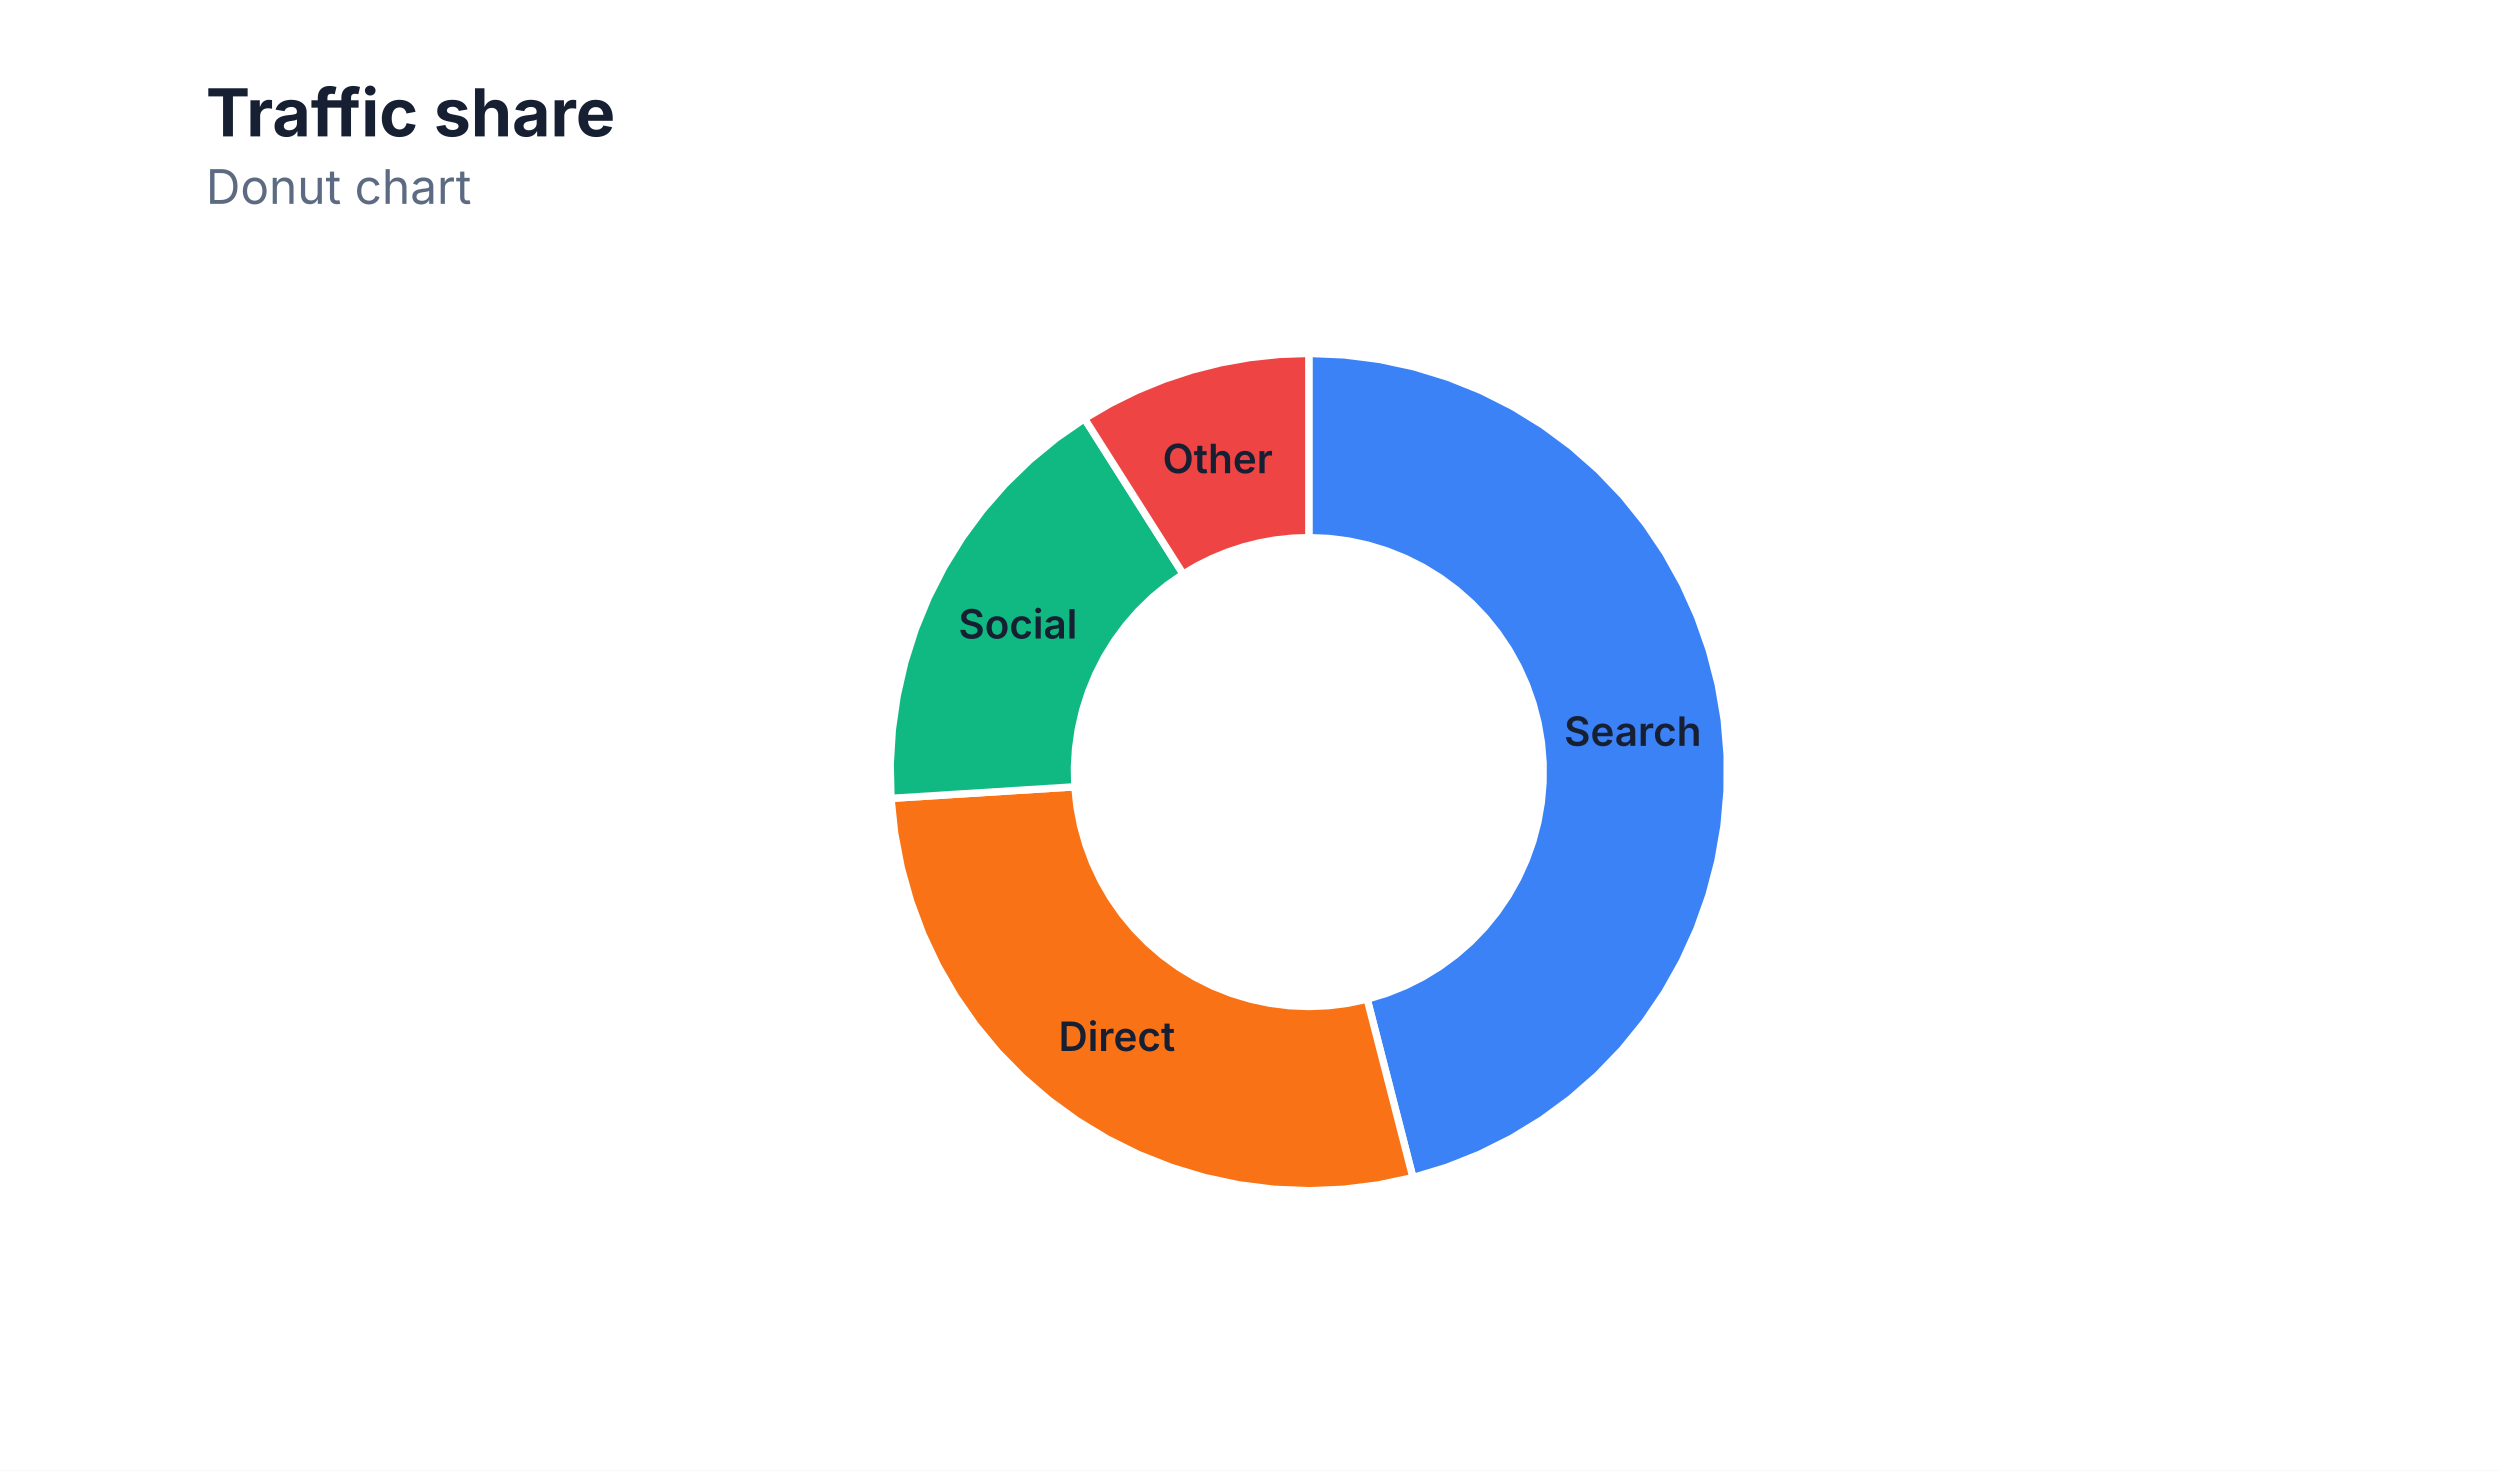
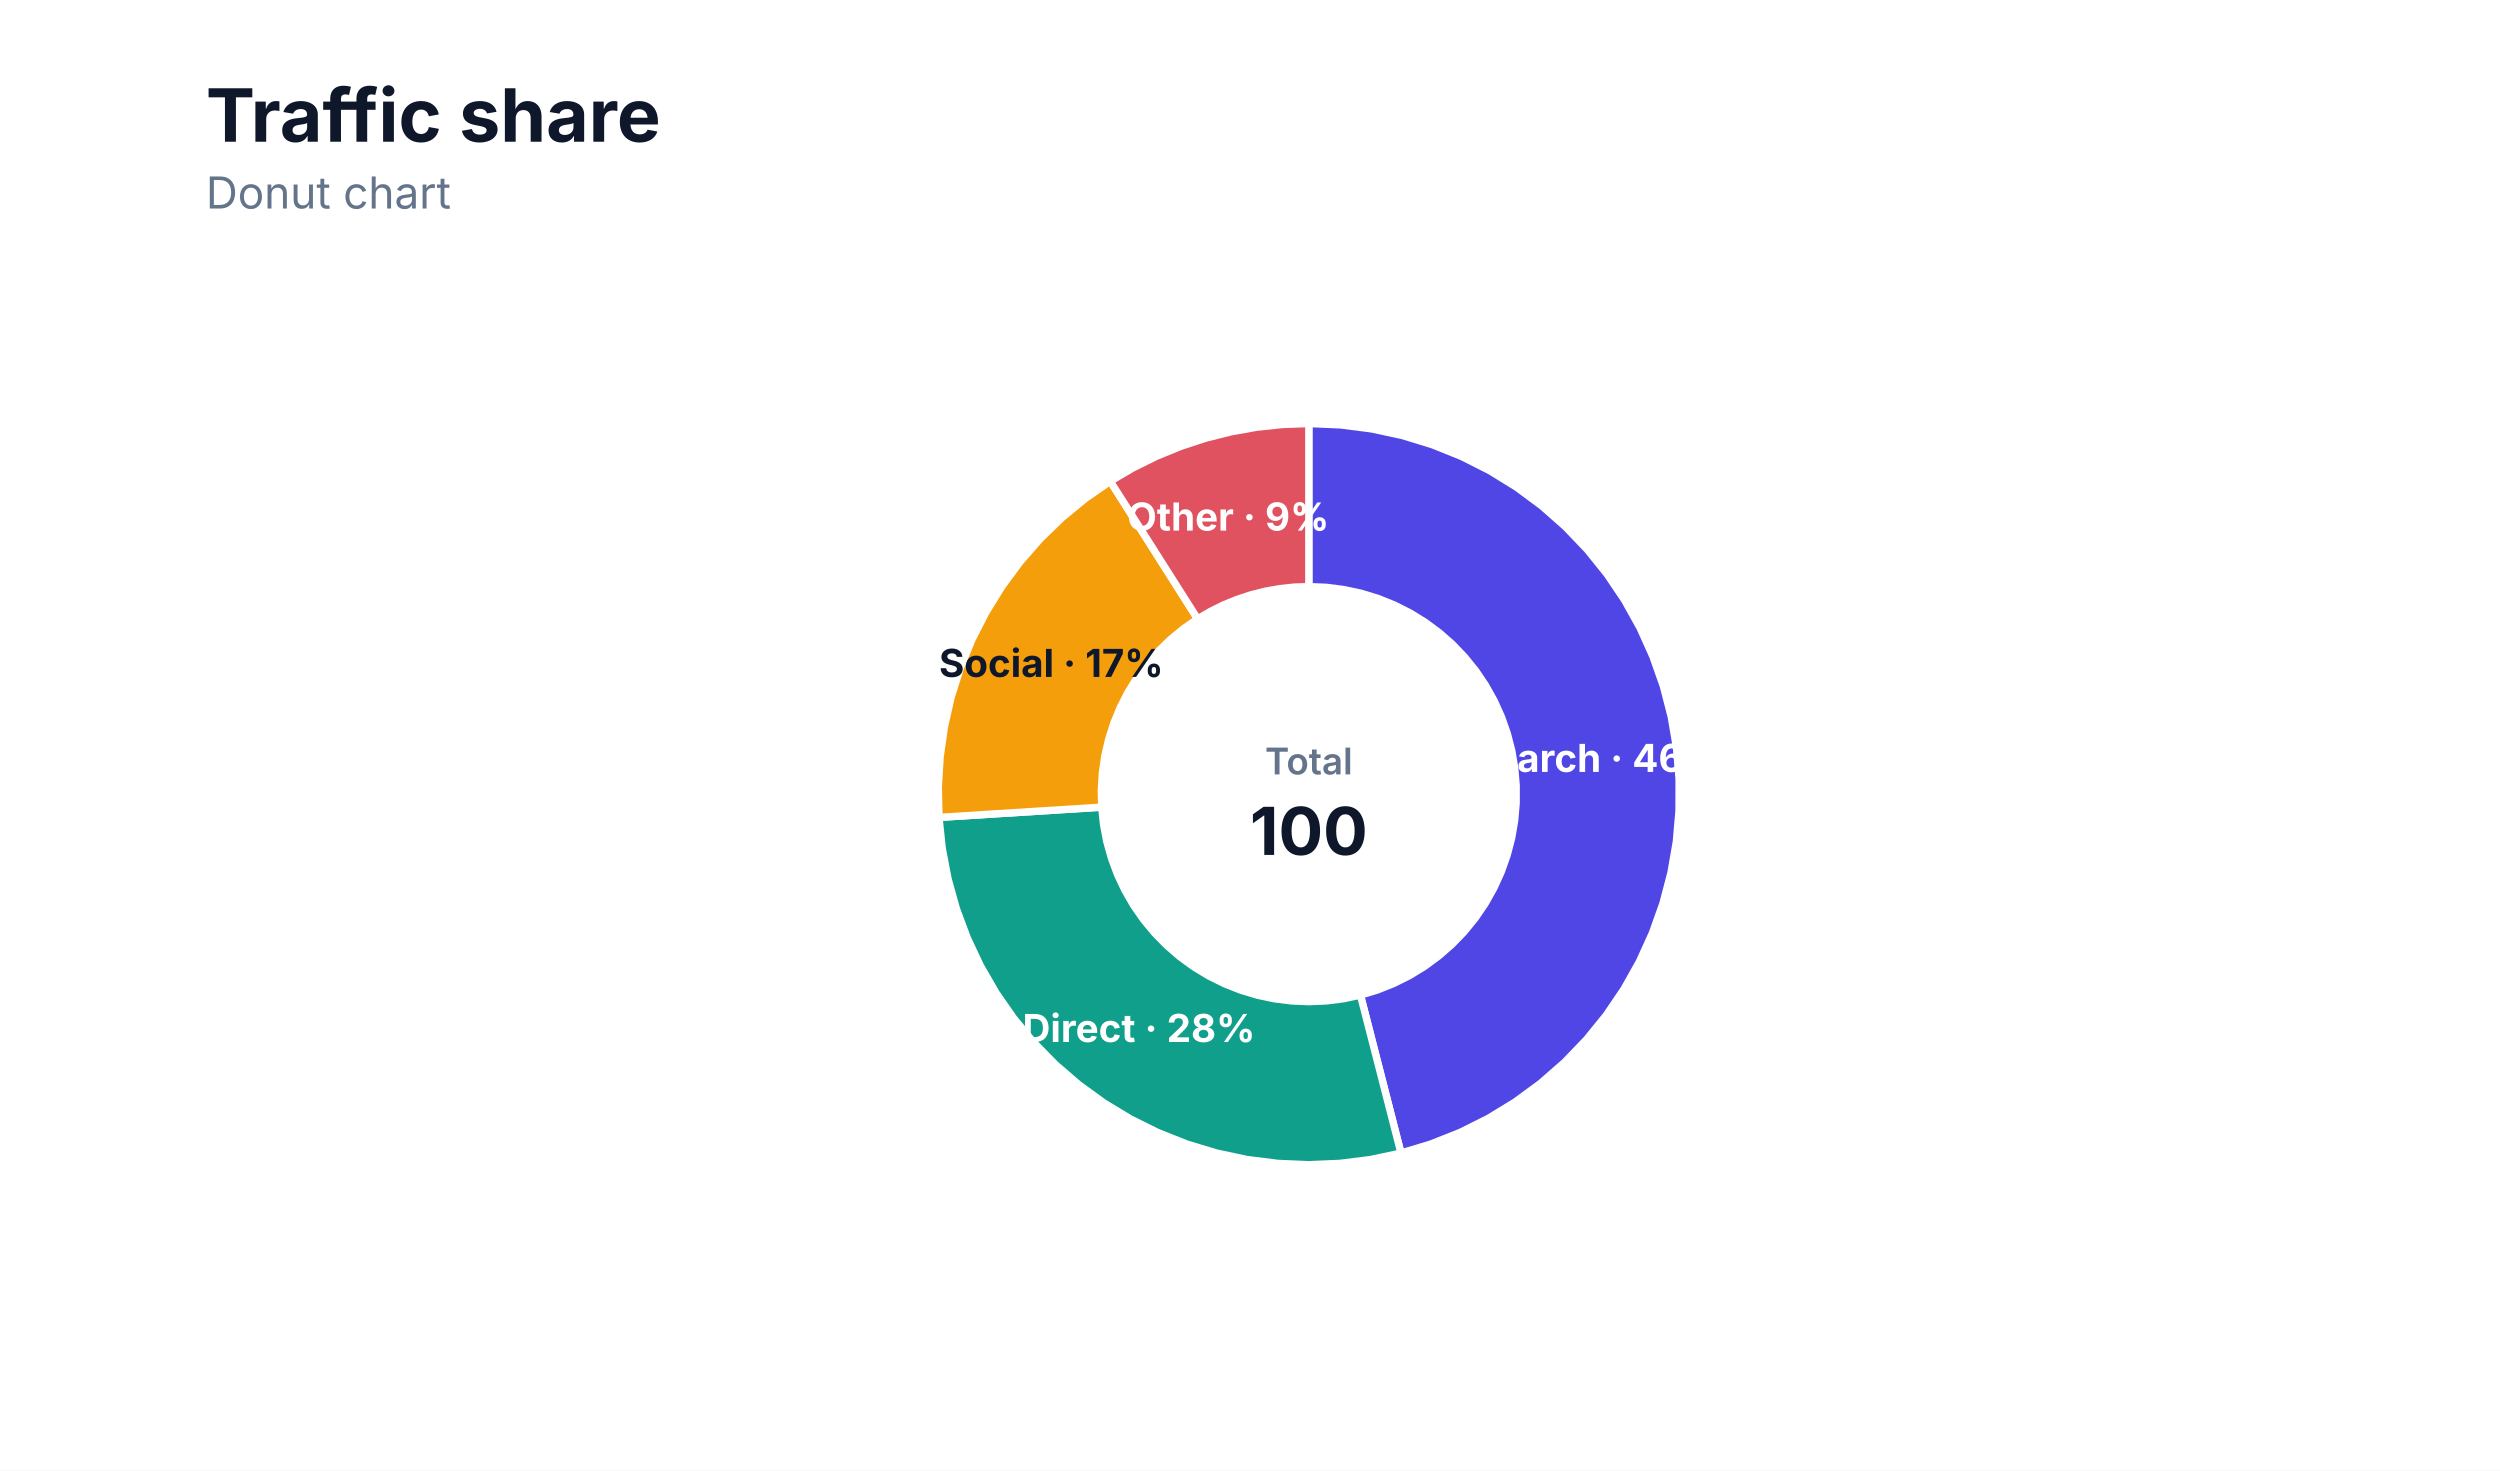
<svg xmlns="http://www.w3.org/2000/svg" width="680" height="400" viewBox="0 0 680 400" role="img" aria-labelledby="title description">
  <defs>
    <clipPath id="clip-1">
-       <rect x="56" y="64" width="600" height="292" />
+       <rect x="56" y="76" width="600" height="280" />
    </clipPath>
  </defs>
  <rect width="100%" height="100%" fill="#ffffff" />
  <g data-scene-node="scene:root">
    <g data-scene-node="layer-0:group" clip-path="url(#clip-1)">
-       <path data-scene-node="layer-0:slice:0" d="M 356 96.12 L 365.669 96.531 L 375.268 97.762 L 384.728 99.803 L 393.981 102.64 L 402.959 106.253 L 411.598 110.614 L 419.836 115.694 L 427.612 121.454 L 434.872 127.855 L 441.562 134.848 L 447.634 142.384 L 453.044 150.408 L 457.753 158.863 L 461.727 167.687 L 464.938 176.817 L 467.362 186.186 L 468.982 195.727 L 469.786 205.371 L 469.768 215.049 L 468.928 224.69 L 467.273 234.226 L 464.815 243.586 L 461.57 252.704 L 457.563 261.513 L 452.823 269.95 L 447.383 277.954 L 441.283 285.468 L 434.568 292.436 L 427.285 298.81 L 419.487 304.541 L 411.231 309.59 L 402.575 313.92 L 393.584 317.499 L 384.321 320.302 L 371.86 271.769 L 377.047 270.2 L 382.082 268.195 L 386.929 265.771 L 391.553 262.943 L 395.919 259.733 L 399.998 256.164 L 403.759 252.262 L 407.174 248.054 L 410.221 243.572 L 412.875 238.847 L 415.119 233.914 L 416.936 228.808 L 418.313 223.566 L 419.24 218.227 L 419.71 212.828 L 419.72 207.408 L 419.27 202.007 L 418.363 196.664 L 417.005 191.417 L 415.207 186.305 L 412.982 181.363 L 410.344 176.629 L 407.315 172.135 L 403.915 167.915 L 400.168 163.999 L 396.103 160.415 L 391.748 157.189 L 387.135 154.344 L 382.297 151.902 L 377.269 149.879 L 372.088 148.29 L 366.79 147.147 L 361.415 146.457 L 356 146.227 Z" fill="#3b82f6" stroke="#ffffff" stroke-width="2" />
-       <path data-scene-node="layer-0:slice:1" d="M 384.321 320.302 L 374.992 322.285 L 365.529 323.481 L 356 323.88 L 346.471 323.481 L 337.008 322.285 L 327.679 320.302 L 318.549 317.546 L 309.681 314.035 L 301.138 309.794 L 292.98 304.853 L 285.264 299.247 L 278.044 293.015 L 271.371 286.201 L 265.291 278.852 L 259.848 271.02 L 255.079 262.76 L 251.018 254.13 L 247.694 245.191 L 245.129 236.005 L 243.342 226.636 L 242.345 217.151 L 292.353 214.004 L 292.911 219.316 L 293.912 224.563 L 295.348 229.707 L 297.21 234.713 L 299.484 239.546 L 302.155 244.171 L 305.203 248.557 L 308.608 252.672 L 312.345 256.488 L 316.388 259.978 L 320.709 263.118 L 325.277 265.885 L 330.061 268.259 L 335.027 270.226 L 340.14 271.769 L 345.365 272.88 L 350.664 273.549 L 356 273.773 L 361.336 273.549 L 366.635 272.88 L 371.86 271.769 Z" fill="#f97316" stroke="#ffffff" stroke-width="2" />
-       <path data-scene-node="layer-0:slice:2" d="M 242.345 217.151 L 242.141 207.799 L 242.706 198.461 L 244.035 189.202 L 246.12 180.083 L 248.946 171.166 L 252.494 162.511 L 256.741 154.176 L 261.658 146.218 L 267.211 138.69 L 273.363 131.643 L 280.072 125.126 L 287.294 119.18 L 294.98 113.848 L 321.829 156.155 L 317.525 159.141 L 313.481 162.47 L 309.723 166.12 L 306.278 170.066 L 303.168 174.282 L 300.415 178.738 L 298.037 183.406 L 296.05 188.253 L 294.467 193.246 L 293.3 198.353 L 292.555 203.538 L 292.239 208.767 L 292.353 214.004 Z" fill="#10b981" stroke="#ffffff" stroke-width="2" />
-       <path data-scene-node="layer-0:slice:3" d="M 294.98 113.848 L 301.923 109.778 L 309.137 106.209 L 316.584 103.159 L 324.228 100.642 L 332.031 98.671 L 339.954 97.256 L 347.957 96.404 L 356 96.12 L 356 146.227 L 351.496 146.386 L 347.014 146.863 L 342.578 147.656 L 338.208 148.759 L 333.927 150.169 L 329.757 151.877 L 325.717 153.876 L 321.829 156.155 Z" fill="#ef4444" stroke="#ffffff" stroke-width="2" />
-       <text data-scene-node="layer-0:label:0" x="444.126" y="198.867" fill="#172033" font-family="Inter, ui-sans-serif, system-ui, -apple-system, BlinkMacSystemFont, &quot;Segoe UI&quot;, sans-serif" font-size="11" font-weight="600" text-anchor="middle" dominant-baseline="central">Search</text>
-       <text data-scene-node="layer-0:label:1" x="303.789" y="281.862" fill="#172033" font-family="Inter, ui-sans-serif, system-ui, -apple-system, BlinkMacSystemFont, &quot;Segoe UI&quot;, sans-serif" font-size="11" font-weight="600" text-anchor="middle" dominant-baseline="central">Direct</text>
-       <text data-scene-node="layer-0:label:2" x="276.855" y="169.674" fill="#172033" font-family="Inter, ui-sans-serif, system-ui, -apple-system, BlinkMacSystemFont, &quot;Segoe UI&quot;, sans-serif" font-size="11" font-weight="600" text-anchor="middle" dominant-baseline="central">Social</text>
-       <text data-scene-node="layer-0:label:3" x="331.218" y="124.701" fill="#172033" font-family="Inter, ui-sans-serif, system-ui, -apple-system, BlinkMacSystemFont, &quot;Segoe UI&quot;, sans-serif" font-size="11" font-weight="600" text-anchor="middle" dominant-baseline="central">Other</text>
+       <path data-scene-node="layer-0:slice:0" d="M 356 115.2 L 364.558 115.564 L 373.055 116.653 L 381.429 118.46 L 389.618 120.971 L 397.566 124.169 L 405.212 128.03 L 412.504 132.526 L 419.387 137.625 L 425.813 143.29 L 431.734 149.48 L 437.109 156.15 L 441.897 163.253 L 446.066 170.736 L 449.584 178.547 L 452.426 186.628 L 454.571 194.921 L 456.005 203.366 L 456.717 211.903 L 456.701 220.469 L 455.958 229.003 L 454.493 237.443 L 452.317 245.728 L 449.445 253.799 L 445.898 261.596 L 441.702 269.064 L 436.887 276.149 L 431.488 282.8 L 425.544 288.968 L 419.097 294.609 L 412.195 299.683 L 404.887 304.152 L 397.226 307.984 L 389.267 311.152 L 381.068 313.633 L 370.038 270.675 L 374.63 269.285 L 379.086 267.511 L 383.377 265.365 L 387.469 262.862 L 391.334 260.021 L 394.944 256.862 L 398.273 253.408 L 401.297 249.684 L 403.993 245.716 L 406.343 241.534 L 408.329 237.167 L 409.937 232.648 L 411.156 228.008 L 411.976 223.282 L 412.392 218.503 L 412.401 213.706 L 412.003 208.925 L 411.2 204.196 L 409.998 199.552 L 408.407 195.026 L 406.437 190.652 L 404.103 186.462 L 401.421 182.484 L 398.411 178.749 L 395.095 175.282 L 391.497 172.11 L 387.642 169.254 L 383.559 166.737 L 379.277 164.575 L 374.826 162.784 L 370.24 161.378 L 365.551 160.366 L 360.793 159.756 L 356 159.552 Z" fill="#4f46e5" stroke="#ffffff" stroke-width="2" />
+       <path data-scene-node="layer-0:slice:1" d="M 381.068 313.633 L 372.81 315.388 L 364.435 316.446 L 356 316.8 L 347.565 316.446 L 339.19 315.388 L 330.932 313.633 L 322.85 311.193 L 315.001 308.085 L 307.439 304.332 L 300.218 299.958 L 293.388 294.996 L 286.998 289.48 L 281.091 283.448 L 275.71 276.944 L 270.892 270.011 L 266.671 262.7 L 263.076 255.062 L 260.134 247.149 L 257.863 239.018 L 256.281 230.725 L 255.399 222.329 L 299.663 219.544 L 300.158 224.246 L 301.043 228.89 L 302.315 233.443 L 303.963 237.874 L 305.976 242.152 L 308.339 246.246 L 311.037 250.128 L 314.051 253.771 L 317.359 257.149 L 320.937 260.238 L 324.762 263.017 L 328.806 265.466 L 333.041 267.568 L 337.436 269.308 L 341.962 270.675 L 346.586 271.658 L 351.277 272.25 L 356 272.448 L 360.723 272.25 L 365.414 271.658 L 370.038 270.675 Z" fill="#0f9f8a" stroke="#ffffff" stroke-width="2" />
+       <path data-scene-node="layer-0:slice:2" d="M 255.399 222.329 L 255.219 214.051 L 255.719 205.787 L 256.895 197.591 L 258.741 189.519 L 261.242 181.626 L 264.383 173.965 L 268.142 166.588 L 272.494 159.544 L 277.409 152.881 L 282.854 146.643 L 288.793 140.874 L 295.186 135.612 L 301.989 130.892 L 325.754 168.339 L 321.944 170.983 L 318.364 173.929 L 315.038 177.16 L 311.989 180.653 L 309.236 184.384 L 306.799 188.329 L 304.694 192.46 L 302.936 196.751 L 301.535 201.171 L 300.501 205.691 L 299.843 210.28 L 299.563 214.909 L 299.663 219.544 Z" fill="#f59e0b" stroke="#ffffff" stroke-width="2" />
+       <path data-scene-node="layer-0:slice:3" d="M 301.989 130.892 L 308.134 127.29 L 314.519 124.131 L 321.111 121.43 L 327.878 119.202 L 334.784 117.458 L 341.797 116.206 L 348.881 115.452 L 356 115.2 L 356 159.552 L 352.013 159.693 L 348.046 160.115 L 344.119 160.816 L 340.252 161.793 L 336.462 163.041 L 332.771 164.553 L 329.195 166.322 L 325.754 168.339 Z" fill="#e05260" stroke="#ffffff" stroke-width="2" />
+       <text data-scene-node="layer-0:label:0" x="434.004" y="206.146" fill="#ffffff" font-family="Inter, ui-sans-serif, system-ui, -apple-system, BlinkMacSystemFont, &quot;Segoe UI&quot;, sans-serif" font-size="10.5" font-weight="700" text-anchor="middle" dominant-baseline="central">Search · 46%</text>
+       <text data-scene-node="layer-0:label:1" x="309.786" y="279.608" fill="#ffffff" font-family="Inter, ui-sans-serif, system-ui, -apple-system, BlinkMacSystemFont, &quot;Segoe UI&quot;, sans-serif" font-size="10.5" font-weight="700" text-anchor="middle" dominant-baseline="central">Direct · 28%</text>
+       <text data-scene-node="layer-0:label:2" x="285.946" y="180.305" fill="#0f172a" font-family="Inter, ui-sans-serif, system-ui, -apple-system, BlinkMacSystemFont, &quot;Segoe UI&quot;, sans-serif" font-size="10.5" font-weight="700" text-anchor="middle" dominant-baseline="central">Social · 17%</text>
+       <text data-scene-node="layer-0:label:3" x="334.065" y="140.498" fill="#ffffff" font-family="Inter, ui-sans-serif, system-ui, -apple-system, BlinkMacSystemFont, &quot;Segoe UI&quot;, sans-serif" font-size="10.5" font-weight="700" text-anchor="middle" dominant-baseline="central">Other · 9%</text>
+       <text data-scene-node="layer-0:center-label" x="356" y="207" fill="#64748b" font-family="Inter, ui-sans-serif, system-ui, -apple-system, BlinkMacSystemFont, &quot;Segoe UI&quot;, sans-serif" font-size="10" font-weight="600" text-anchor="middle" dominant-baseline="central">Total</text>
+       <text data-scene-node="layer-0:center-value" x="356" y="226" fill="#0f172a" font-family="Inter, ui-sans-serif, system-ui, -apple-system, BlinkMacSystemFont, &quot;Segoe UI&quot;, sans-serif" font-size="18" font-weight="750" text-anchor="middle" dominant-baseline="central">100</text>
    </g>
-     <text data-scene-node="chart:title" x="56" y="24" fill="#172033" font-family="Inter, ui-sans-serif, system-ui, -apple-system, BlinkMacSystemFont, &quot;Segoe UI&quot;, sans-serif" font-size="18" font-weight="700" text-anchor="start" dominant-baseline="text-before-edge">Traffic share</text>
-     <text data-scene-node="chart:subtitle" x="56" y="46" fill="#5d6b82" font-family="Inter, ui-sans-serif, system-ui, -apple-system, BlinkMacSystemFont, &quot;Segoe UI&quot;, sans-serif" font-size="13" font-weight="400" text-anchor="start" dominant-baseline="text-before-edge">Donut chart</text>
+     <text data-scene-node="chart:title" x="56" y="24" fill="#0f172a" font-family="Inter, ui-sans-serif, system-ui, -apple-system, BlinkMacSystemFont, &quot;Segoe UI&quot;, sans-serif" font-size="20" font-weight="700" text-anchor="start" dominant-baseline="text-before-edge">Traffic share</text>
+     <text data-scene-node="chart:subtitle" x="56" y="48" fill="#64748b" font-family="Inter, ui-sans-serif, system-ui, -apple-system, BlinkMacSystemFont, &quot;Segoe UI&quot;, sans-serif" font-size="12" font-weight="400" text-anchor="start" dominant-baseline="text-before-edge">Donut chart</text>
  </g>
</svg>
